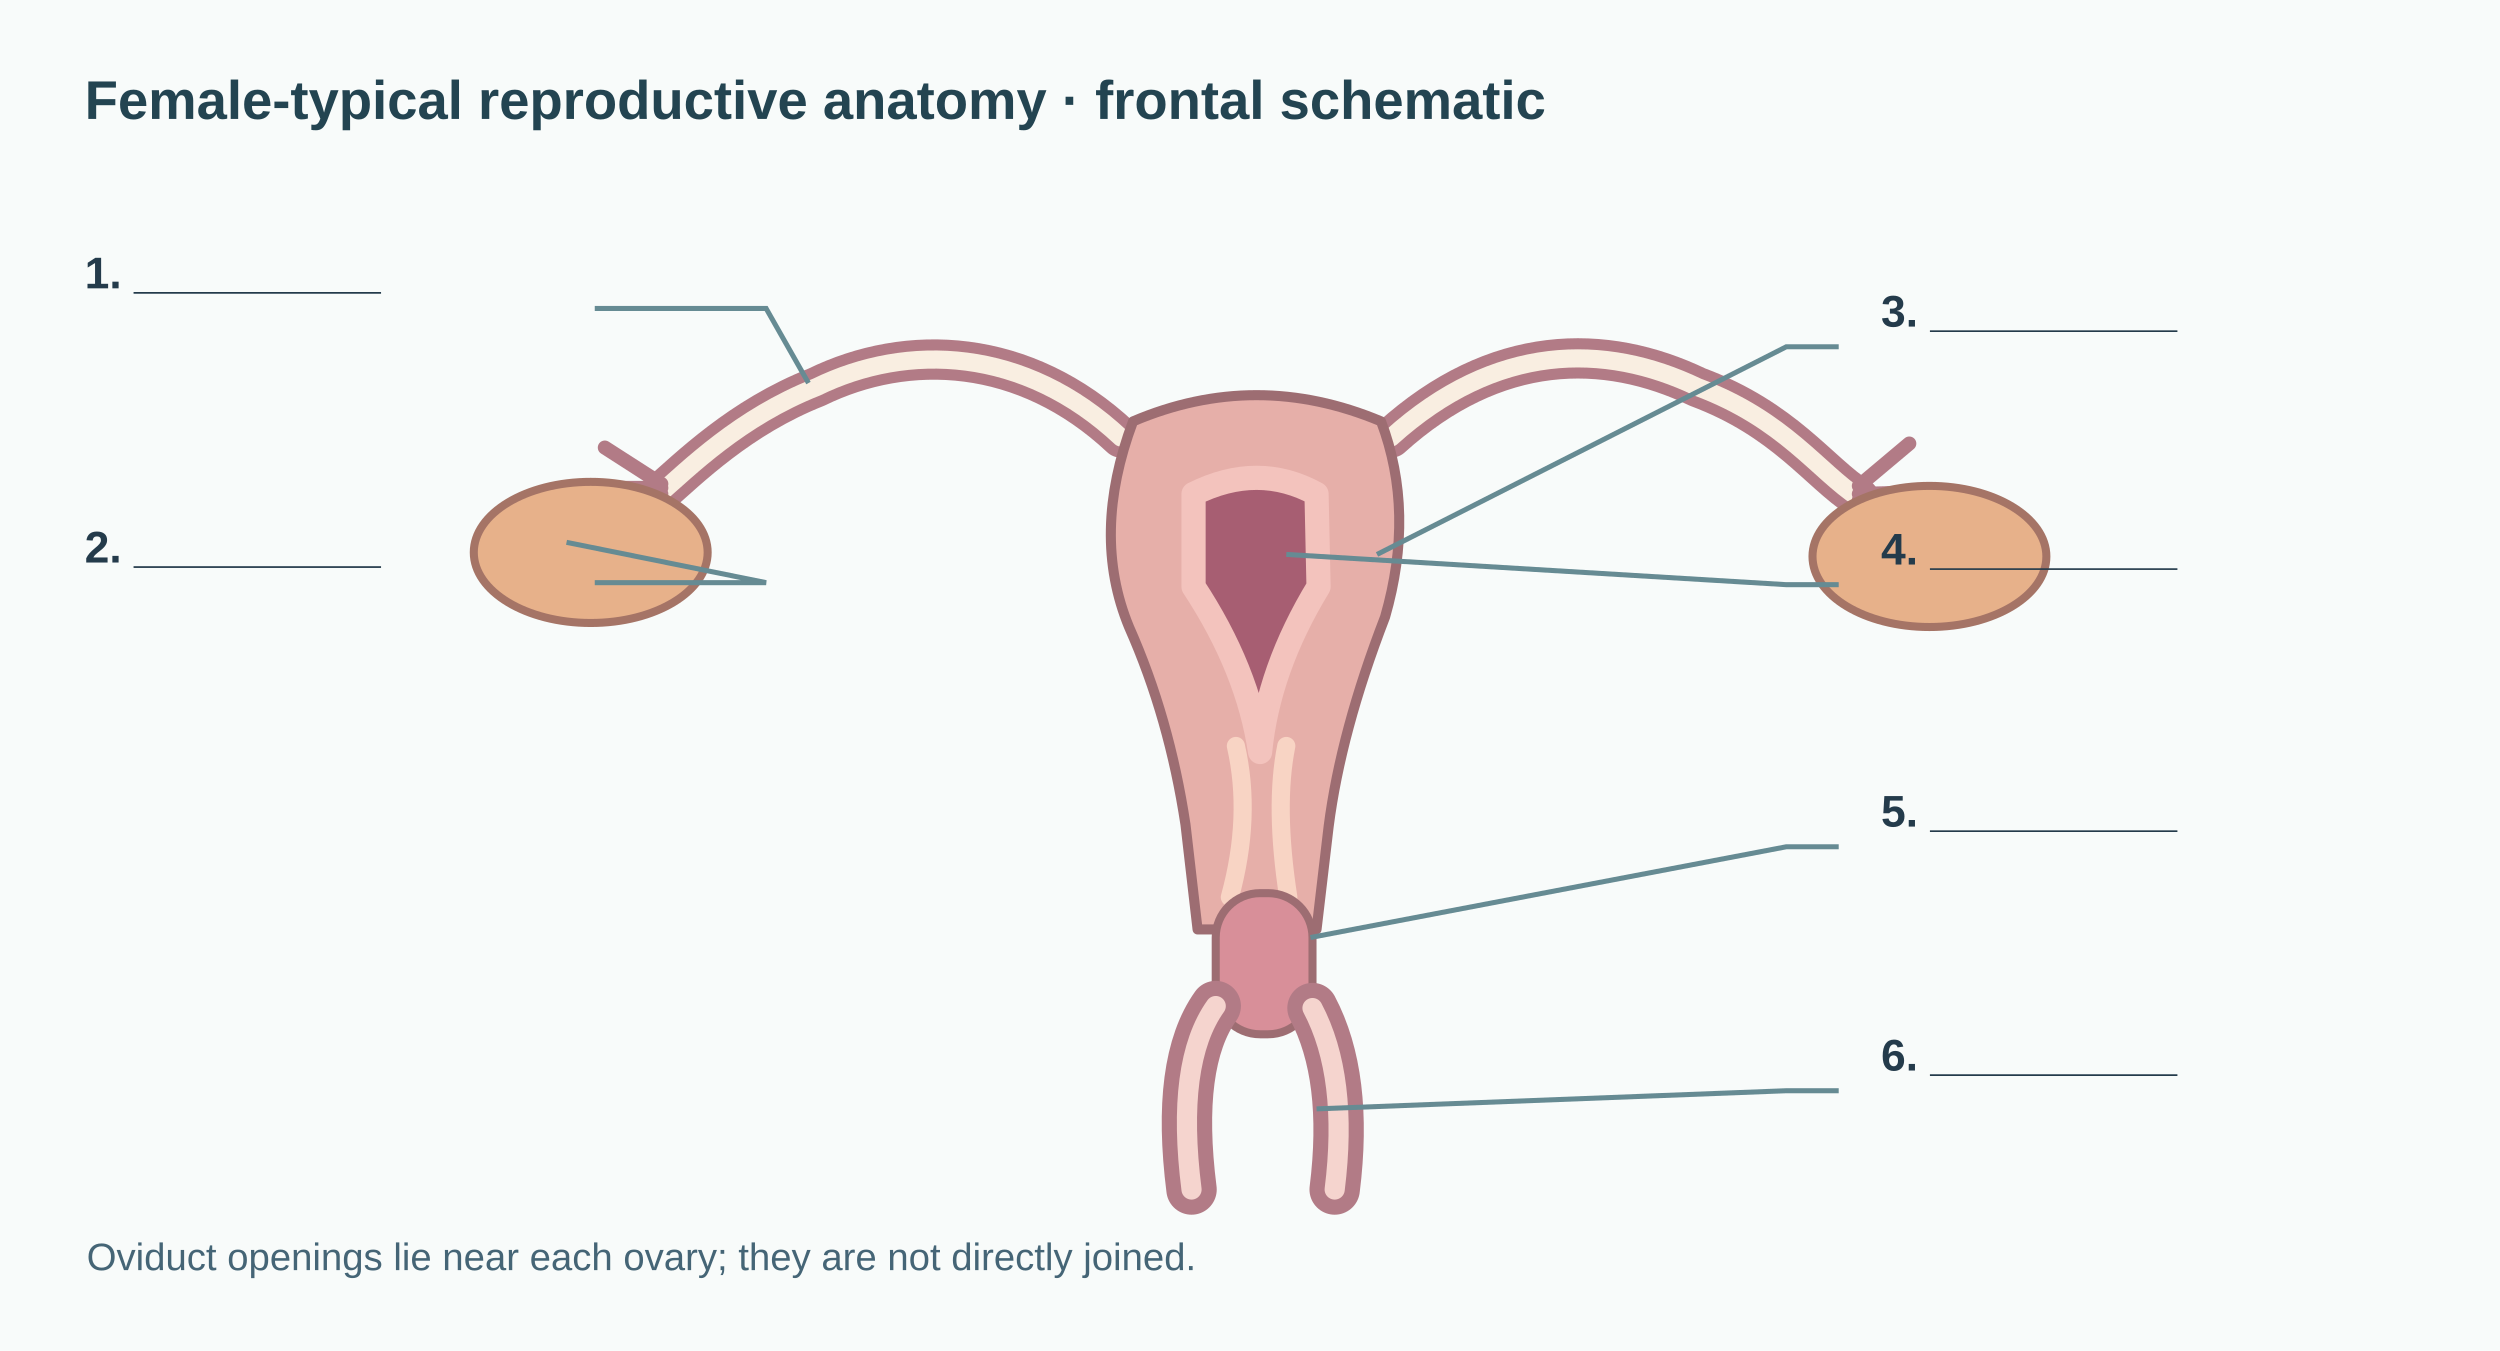
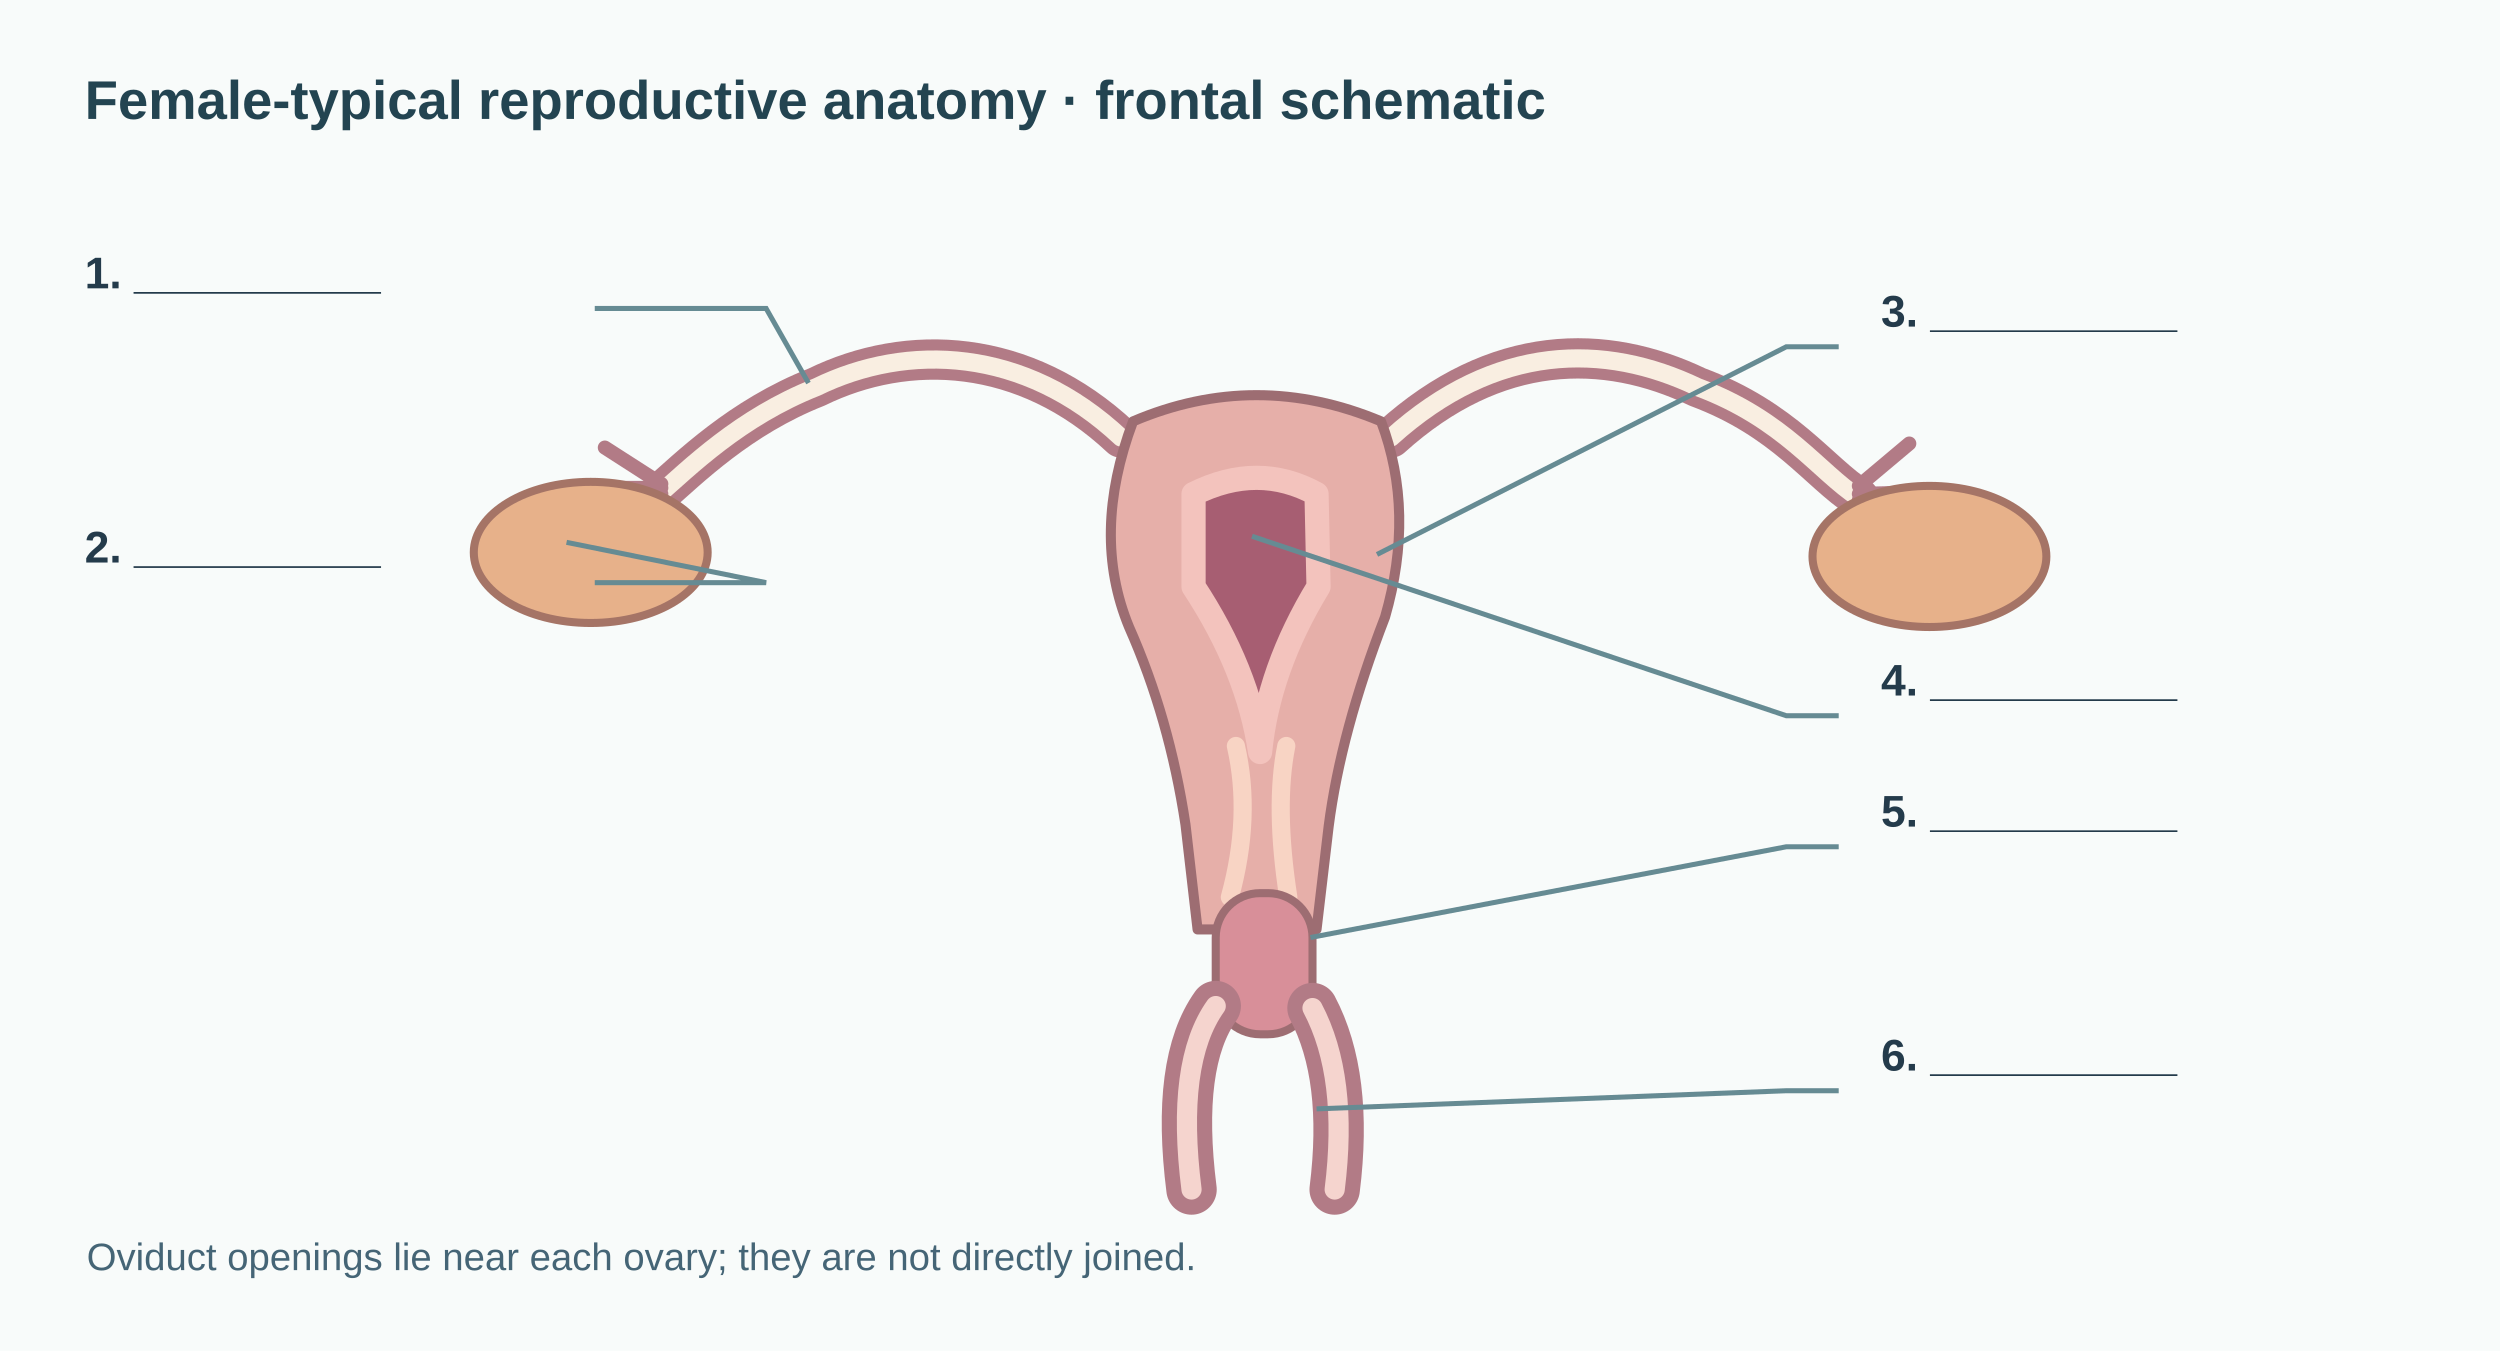
<svg xmlns="http://www.w3.org/2000/svg" viewBox="0 0 1240 670" role="img" aria-labelledby="t d">
  <rect width="1240" height="670" fill="#f8fbfa" />
  <text x="42" y="59" font-size="27" font-weight="700" font-family="Arial,sans-serif" fill="#234451">Female-typical reproductive anatomy · frontal schematic</text>
  <g stroke-linecap="round" stroke-linejoin="round">
    <path d="M556 217C508 172 450 170 405 192C367 207 342 232 326 246M690 217C742 170 796 170 842 192C885 208 902 234 922 247" fill="none" stroke="#b27b86" stroke-width="20" />
    <path d="M556 217C508 172 450 170 405 192C367 207 342 232 326 246M690 217C742 170 796 170 842 192C885 208 902 234 922 247" fill="none" stroke="#f9eee1" stroke-width="9" />
    <path d="M328 240l-28 -18M328 242l-37 0M328 245l-32 22M922 241l25 -21M922 245l39 -1M922 248l31 21" stroke="#b27b86" stroke-width="7" fill="none" />
    <ellipse cx="293" cy="274" rx="58" ry="35" fill="#e7b18a" stroke="#a57466" stroke-width="4" />
    <ellipse cx="957" cy="276" rx="58" ry="35" fill="#e7b18a" stroke="#a57466" stroke-width="4" />
    <path d="M562 209Q623 183 685 209Q702 254 687 306Q665 363 659 410L653 461L594 461L588 409Q580 356 560 311Q541 265 562 209Z" fill="#e6afa9" stroke="#9d6d72" stroke-width="5" />
    <path d="M592 245Q624 229 653 245L654 291Q629 332 625 373Q619 332 592 291Z" fill="#a75e72" stroke="#f3c3bd" stroke-width="12" />
    <path d="M613 370Q621 405 610 445M638 370Q632 400 639 445" stroke="#f8d4c4" stroke-width="9" fill="none" />
    <rect x="603" y="443" width="48" height="70" rx="22" fill="#d88f99" stroke="#9d6d72" stroke-width="4" />
    <path d="M603 499Q583 527 591 590M651 500Q669 534 662 590" fill="none" stroke="#b27b86" stroke-width="25" />
    <path d="M603 499Q583 527 591 590M651 500Q669 534 662 590" fill="none" stroke="#f5d4ce" stroke-width="10" />
  </g>
  <path d="M401 190 L380 153 H295" fill="none" stroke="#668b93" stroke-width="2.5" />
  <text x="42" y="143" font-size="22" font-weight="600" font-family="Arial,sans-serif" fill="#243b4b">1. __________</text>
  <path d="M281 269 L380 289 H295" fill="none" stroke="#668b93" stroke-width="2.5" />
  <text x="42" y="279" font-size="22" font-weight="600" font-family="Arial,sans-serif" fill="#243b4b">2. __________</text>
  <path d="M683 275 L886 172 H912" fill="none" stroke="#668b93" stroke-width="2.5" />
  <text x="933" y="162" font-size="22" font-weight="600" font-family="Arial,sans-serif" fill="#243b4b">3. __________</text>
-   <path d="M638 275 L886 290 H912" fill="none" stroke="#668b93" stroke-width="2.5" />
-   <text x="933" y="280" font-size="22" font-weight="600" font-family="Arial,sans-serif" fill="#243b4b">4. __________</text>
+   <path d="M621 266 L886 355 H912" fill="none" stroke="#668b93" stroke-width="2.5" />
+   <text x="933" y="345" font-size="22" font-weight="600" font-family="Arial,sans-serif" fill="#243b4b">4. __________</text>
  <path d="M650 465 L886 420 H912" fill="none" stroke="#668b93" stroke-width="2.5" />
  <text x="933" y="410" font-size="22" font-weight="600" font-family="Arial,sans-serif" fill="#243b4b">5. __________</text>
  <path d="M653 550 L886 541 H912" fill="none" stroke="#668b93" stroke-width="2.5" />
  <text x="933" y="531" font-size="22" font-weight="600" font-family="Arial,sans-serif" fill="#243b4b">6. __________</text>
  <text x="43" y="630" font-size="19" font-family="Arial,sans-serif" fill="#456576">Oviduct openings lie near each ovary; they are not directly joined.</text>
</svg>
